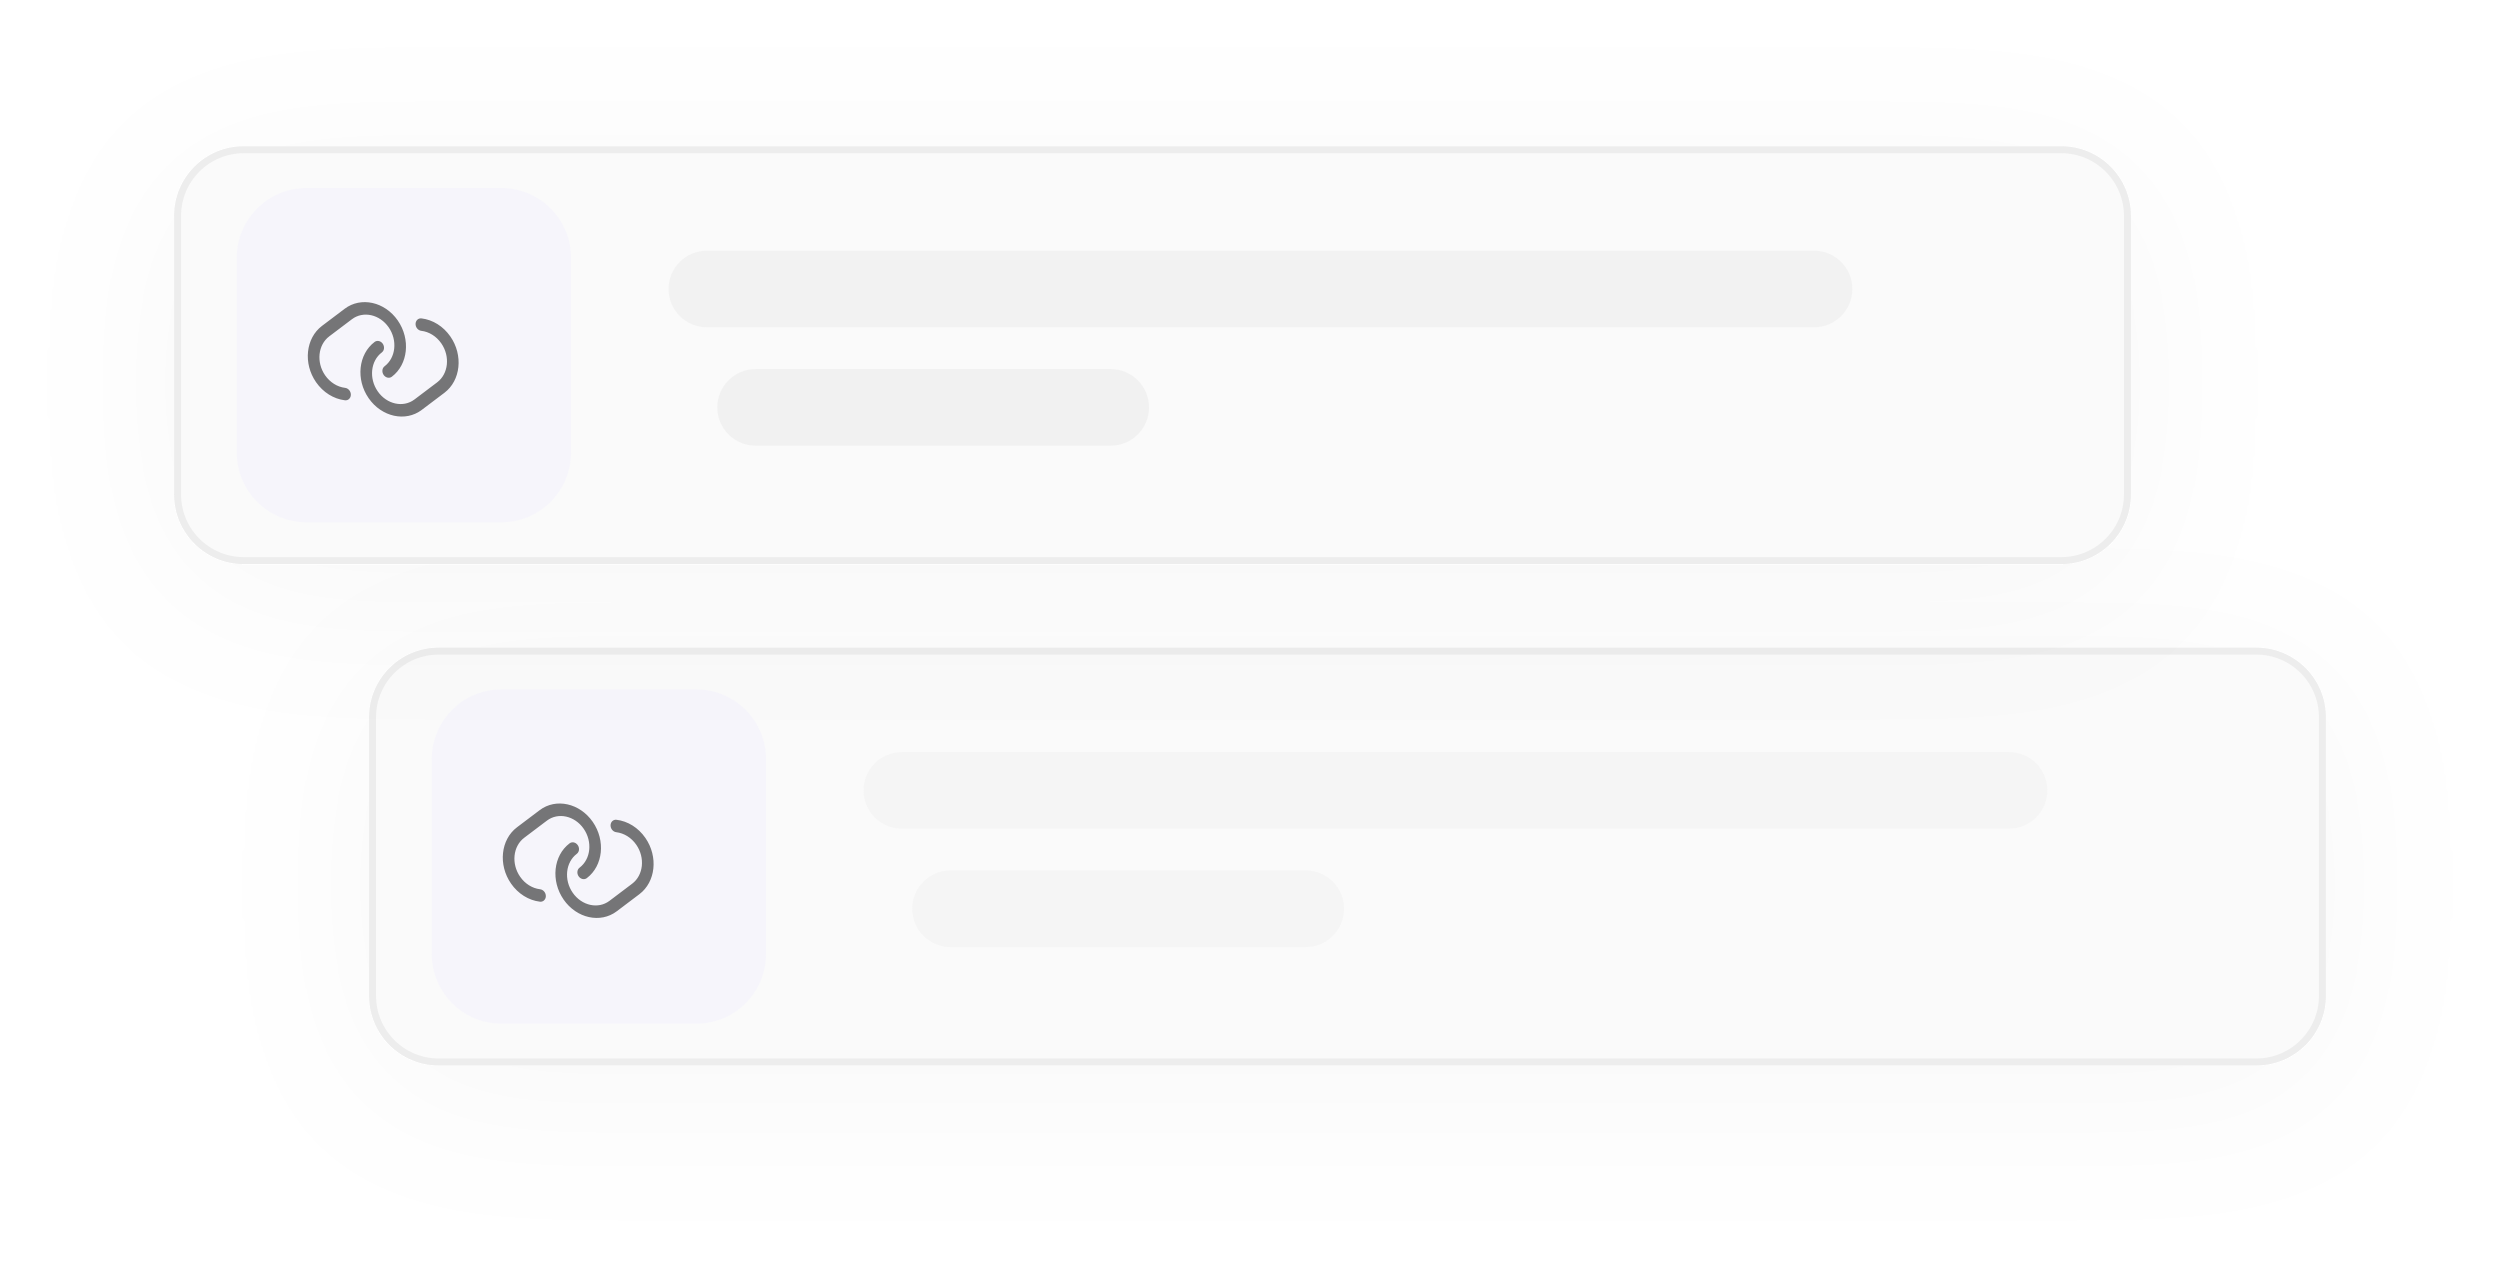
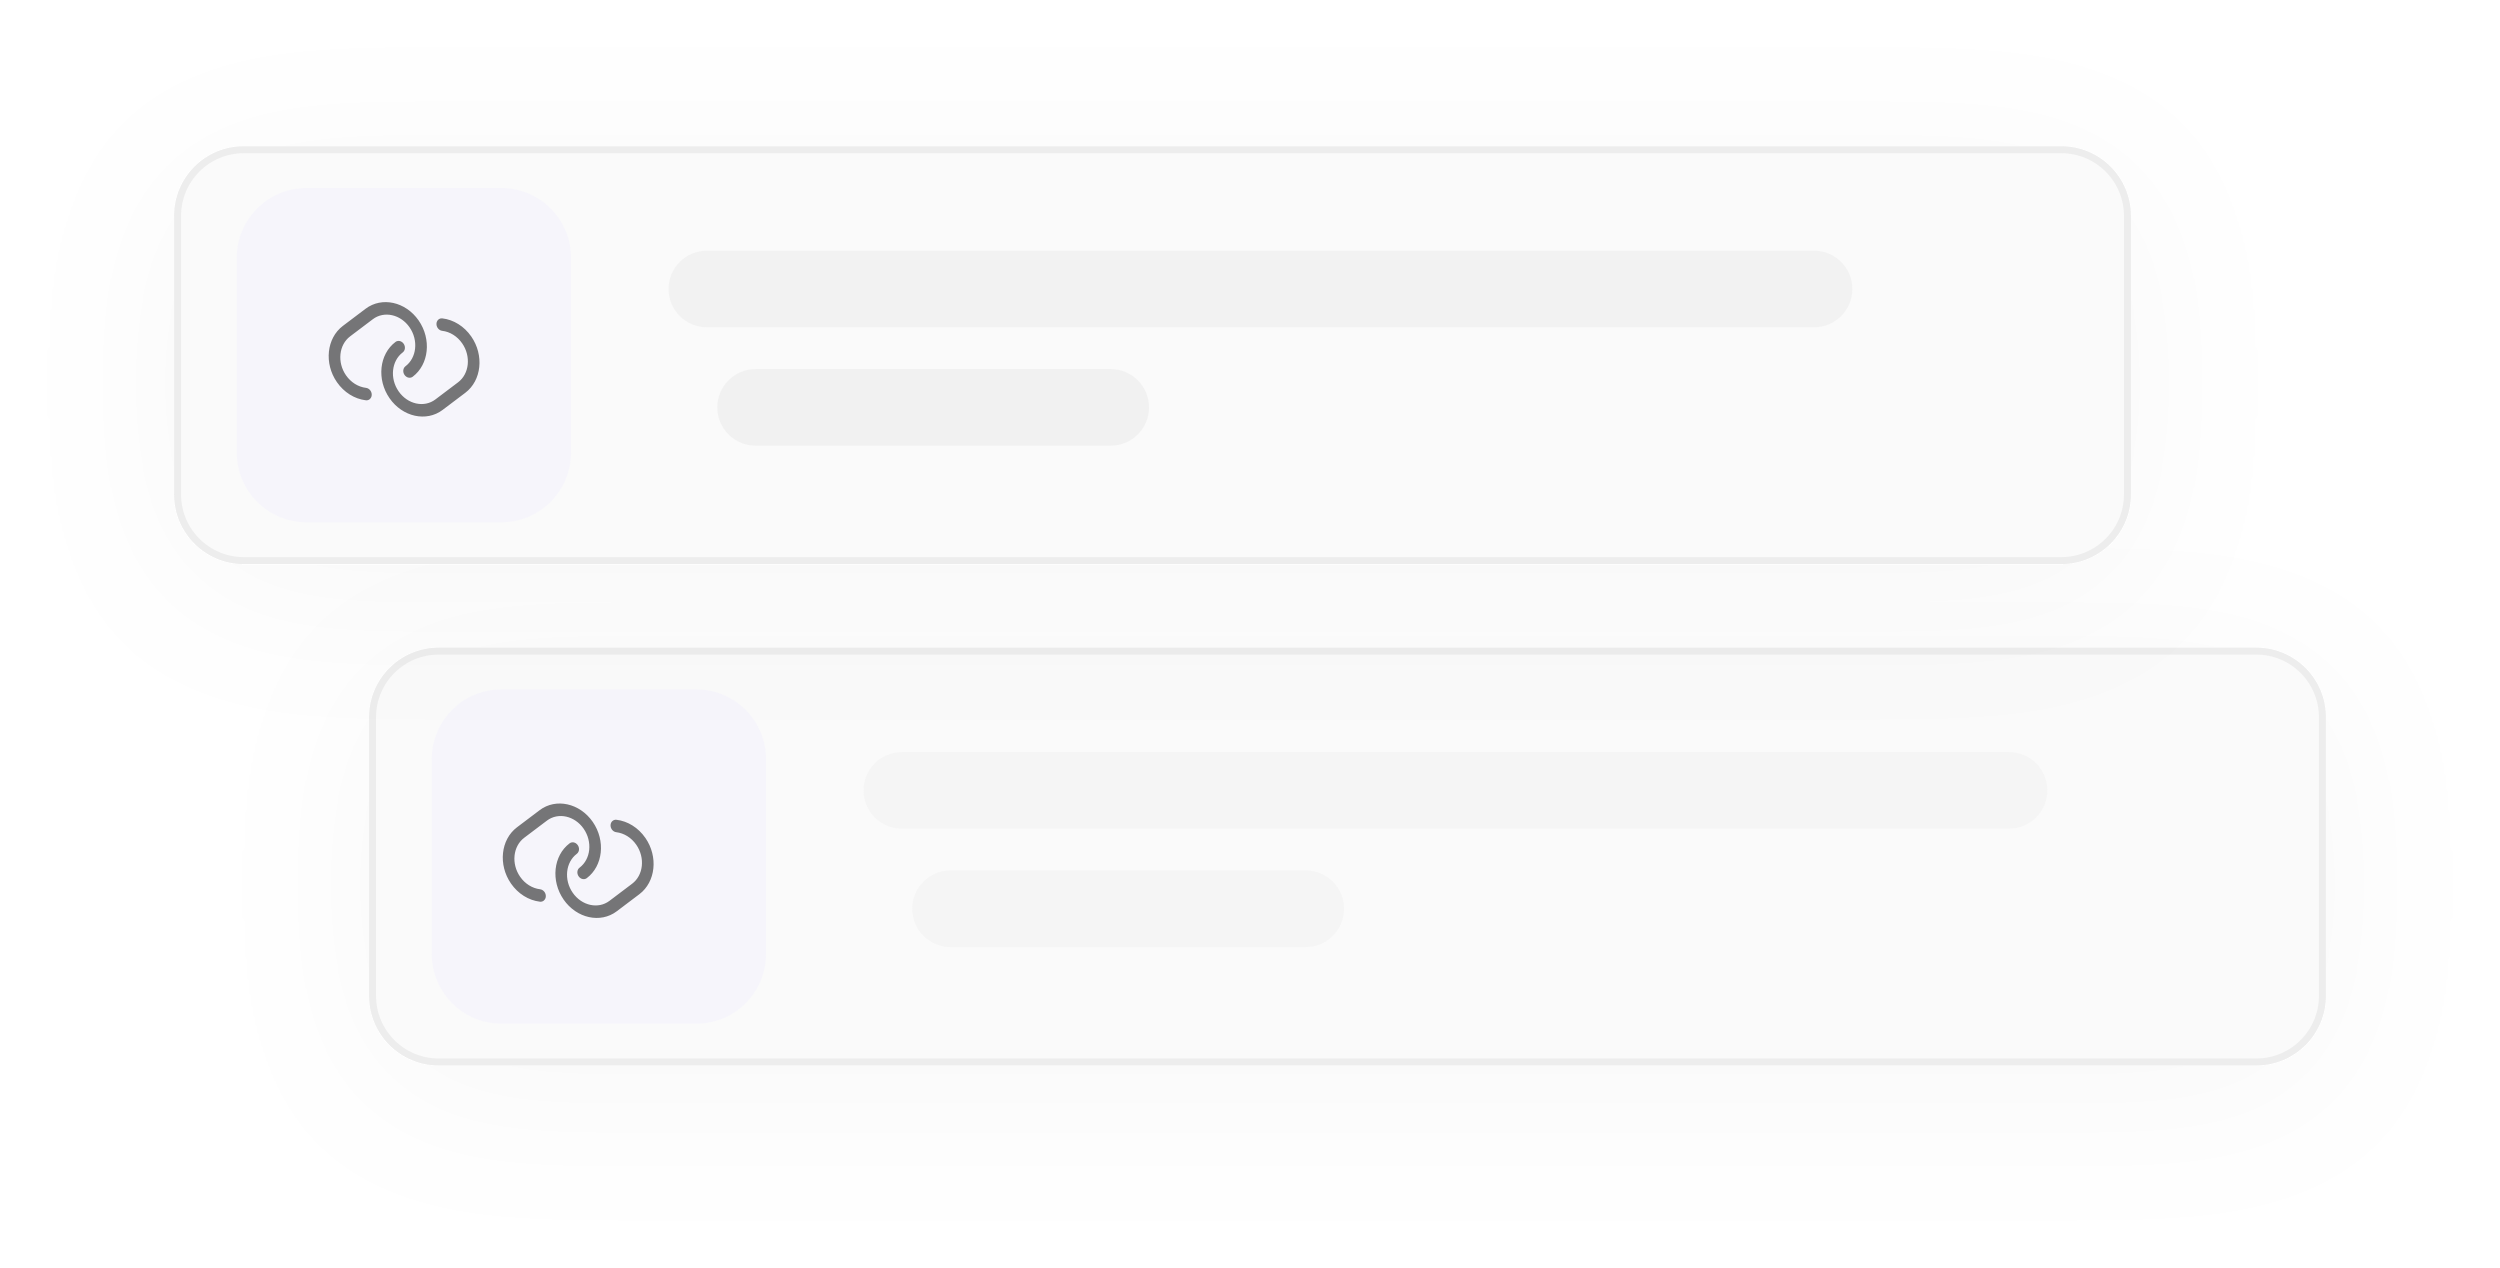
<svg xmlns="http://www.w3.org/2000/svg" width="359" height="182" fill="none">
-   <g filter="url(#A)">
-     <rect x="53" y="93" width="281" height="60" rx="10" fill="#fafafa" />
-     <rect x="53.5" y="93.5" width="280" height="59" rx="9.5" stroke="#d9d9d9" stroke-opacity=".39" />
-     <rect x="124" y="108" width="170" height="11" rx="5.5" fill="#e9e9e9" fill-opacity=".3" />
-     <rect x="131" y="125" width="62" height="11" rx="5.5" fill="#d9d9d9" fill-opacity=".15" />
-     <rect x="62" y="99" width="48" height="48" rx="10" fill="#eae6ff" fill-opacity=".26" />
-     <path d="M92.674 120.322c1.866 2.691 1.483 6.316-.854 8.08l-3.26 2.462c-2.337 1.764-5.755 1.01-7.621-1.681s-1.483-6.316.854-8.081c.36-.271.885-.156 1.172.259s.228.971-.131 1.243c-1.617 1.221-1.883 3.731-.591 5.594s3.659 2.385 5.276 1.164l3.26-2.462c1.618-1.221 1.883-3.731.591-5.594-.702-1.012-1.749-1.668-2.874-1.801-.461-.055-.828-.498-.82-.991s.388-.847.848-.795c1.625.192 3.138 1.141 4.151 2.603zm-15.112 7.376c-1.125-.133-2.173-.79-2.874-1.802-1.291-1.863-1.026-4.373.591-5.594l3.26-2.462c1.617-1.221 3.985-.699 5.276 1.164s1.026 4.373-.591 5.594c-.36.272-.419.828-.131 1.243s.813.531 1.172.259c2.337-1.765 2.72-5.39.854-8.081s-5.285-3.445-7.621-1.681l-3.26 2.462c-2.337 1.764-2.72 5.39-.854 8.081 1.013 1.461 2.526 2.41 4.151 2.602a.74.74 0 0 0 .534-.141.82.82 0 0 0 .314-.652c.008-.493-.36-.937-.82-.991v-.001z" fill="#3f3f3f" fill-opacity=".7" />
+   <g filter="url(#a)">
+     <rect width="281" height="60" x="53" y="93" fill="#FAFAFA" rx="10" />
+     <rect width="280" height="59" x="53.5" y="93.5" stroke="#D9D9D9" stroke-opacity=".39" rx="9.5" />
+     <rect width="170" height="11" x="124" y="108" fill="#E9E9E9" fill-opacity=".3" rx="5.5" />
+     <rect width="62" height="11" x="131" y="125" fill="#D9D9D9" fill-opacity=".15" rx="5.5" />
+     <rect width="48" height="48" x="62" y="99" fill="#EAE6FF" fill-opacity=".26" rx="10" />
+     <path fill="#3F3F3F" fill-opacity=".7" d="M92.674 120.322c1.865 2.691 1.482 6.316-.854 8.08l-3.26 2.462c-2.337 1.764-5.755 1.01-7.621-1.681s-1.483-6.316.854-8.081c.36-.271.884-.156 1.172.259s.229.971-.131 1.243c-1.617 1.221-1.883 3.731-.591 5.594 1.291 1.863 3.659 2.385 5.276 1.164l3.26-2.462c1.617-1.221 1.882-3.731.59-5.594-.7-1.012-1.749-1.668-2.874-1.801-.46-.055-.828-.498-.82-.991s.388-.847.848-.795c1.624.192 3.137 1.141 4.15 2.603m-15.112 7.376zc-1.125-.132-2.173-.789-2.875-1.801-1.291-1.863-1.026-4.373.592-5.594l3.26-2.462c1.617-1.221 3.984-.699 5.275 1.164s1.027 4.373-.59 5.594c-.36.272-.42.828-.132 1.243s.812.531 1.172.259c2.337-1.765 2.72-5.39.854-8.081-1.865-2.691-5.284-3.445-7.62-1.681l-3.26 2.462c-2.337 1.764-2.72 5.39-.855 8.081 1.014 1.461 2.526 2.41 4.152 2.602a.74.74 0 0 0 .533-.141.82.82 0 0 0 .314-.652c.008-.493-.36-.937-.82-.991z" />
  </g>
-   <g filter="url(#B)">
-     <rect x="25" y="21" width="281" height="60" rx="10" fill="#fafafa" />
-     <rect x="25.5" y="21.5" width="280" height="59" rx="9.5" stroke="#d9d9d9" stroke-opacity=".39" />
-     <rect x="96" y="36" width="170" height="11" rx="5.5" fill="#e9e9e9" fill-opacity=".45" />
-     <rect x="103" y="53" width="62" height="11" rx="5.5" fill="#d9d9d9" fill-opacity=".25" />
-     <rect x="34" y="27" width="48" height="48" rx="10" fill="#eae6ff" fill-opacity=".26" />
-     <path d="M64.674 48.322c1.866 2.691 1.483 6.316-.854 8.081l-3.26 2.462c-2.337 1.764-5.756 1.01-7.621-1.681s-1.482-6.316.854-8.081c.36-.272.885-.157 1.172.259s.228.971-.131 1.243c-1.617 1.221-1.883 3.731-.591 5.594s3.659 2.385 5.276 1.164l3.26-2.462c1.617-1.221 1.883-3.731.591-5.594-.702-1.012-1.749-1.668-2.875-1.801-.461-.055-.828-.498-.82-.991s.388-.846.848-.794c1.625.192 3.138 1.14 4.151 2.602zm-15.112 7.376c-1.125-.133-2.173-.79-2.875-1.802-1.291-1.863-1.026-4.373.591-5.594l3.26-2.462c1.617-1.221 3.985-.699 5.276 1.164s1.026 4.373-.591 5.594c-.36.272-.419.828-.131 1.243s.813.53 1.172.259c2.337-1.764 2.72-5.39.854-8.081s-5.285-3.445-7.621-1.681l-3.26 2.461c-2.336 1.764-2.72 5.39-.854 8.081 1.013 1.461 2.526 2.41 4.151 2.602.202.023.388-.031.534-.141a.82.82 0 0 0 .314-.652c.008-.493-.36-.937-.82-.991v-.001z" fill="#3f3f3f" fill-opacity=".7" />
+   <g filter="url(#b)">
+     <rect width="281" height="60" x="25" y="21" fill="#FAFAFA" rx="10" />
+     <rect width="280" height="59" x="25.5" y="21.5" stroke="#D9D9D9" stroke-opacity=".39" rx="9.5" />
+     <rect width="170" height="11" x="96" y="36" fill="#E9E9E9" fill-opacity=".45" rx="5.5" />
+     <rect width="62" height="11" x="103" y="53" fill="#D9D9D9" fill-opacity=".25" rx="5.5" />
+     <rect width="48" height="48" x="34" y="27" fill="#EAE6FF" fill-opacity=".26" rx="10" />
+     <path fill="#3F3F3F" fill-opacity=".7" d="M67.674 48.322c1.865 2.69 1.482 6.316-.854 8.08l-3.26 2.462c-2.337 1.764-5.756 1.01-7.621-1.68-1.866-2.692-1.483-6.317.854-8.082.36-.271.885-.156 1.172.259.288.415.229.971-.131 1.243-1.617 1.221-1.883 3.732-.591 5.594 1.291 1.863 3.658 2.385 5.276 1.164l3.26-2.462c1.617-1.22 1.882-3.73.59-5.594-.7-1.012-1.749-1.668-2.874-1.801-.46-.055-.828-.498-.82-.991s.388-.847.848-.795c1.624.192 3.137 1.14 4.15 2.602m-15.112 7.376c-1.125-.133-2.173-.79-2.875-1.802-1.291-1.863-1.026-4.373.592-5.594l3.26-2.462c1.617-1.221 3.984-.7 5.275 1.164s1.027 4.373-.59 5.594c-.36.272-.42.828-.132 1.243s.812.53 1.172.259c2.337-1.764 2.72-5.39.854-8.08-1.865-2.692-5.284-3.446-7.62-1.681l-3.26 2.461c-2.337 1.764-2.72 5.39-.855 8.08 1.014 1.462 2.526 2.41 4.152 2.603a.74.74 0 0 0 .533-.141.82.82 0 0 0 .314-.652c.008-.493-.36-.937-.82-.991z" />
  </g>
  <defs>
-     <filter id="A" x="28" y="72" width="331" height="110" filterUnits="userSpaceOnUse" color-interpolation-filters="sRGB">
-       <feFlood flood-opacity="0" result="A" />
-       <feColorMatrix in="SourceAlpha" values="0 0 0 0 0 0 0 0 0 0 0 0 0 0 0 0 0 0 127 0" result="B" />
+     <filter id="a" width="331" height="110" x="28" y="72" color-interpolation-filters="sRGB" filterUnits="userSpaceOnUse">
+       <feFlood flood-opacity="0" result="BackgroundImageFix" />
+       <feColorMatrix in="SourceAlpha" result="hardAlpha" values="0 0 0 0 0 0 0 0 0 0 0 0 0 0 0 0 0 0 127 0" />
      <feOffset dy="4" />
      <feGaussianBlur stdDeviation="12.5" />
-       <feComposite in2="B" operator="out" />
+       <feComposite in2="hardAlpha" operator="out" />
      <feColorMatrix values="0 0 0 0 0 0 0 0 0 0 0 0 0 0 0 0 0 0 0.03 0" />
-       <feBlend in2="A" />
-       <feBlend in="SourceGraphic" />
+       <feBlend in2="BackgroundImageFix" result="effect1_dropShadow_169_19" />
+       <feBlend in="SourceGraphic" in2="effect1_dropShadow_169_19" result="shape" />
    </filter>
-     <filter id="B" x="0" y="0" width="331" height="110" filterUnits="userSpaceOnUse" color-interpolation-filters="sRGB">
-       <feFlood flood-opacity="0" result="A" />
-       <feColorMatrix in="SourceAlpha" values="0 0 0 0 0 0 0 0 0 0 0 0 0 0 0 0 0 0 127 0" result="B" />
+     <filter id="b" width="331" height="110" x="0" y="0" color-interpolation-filters="sRGB" filterUnits="userSpaceOnUse">
+       <feFlood flood-opacity="0" result="BackgroundImageFix" />
+       <feColorMatrix in="SourceAlpha" result="hardAlpha" values="0 0 0 0 0 0 0 0 0 0 0 0 0 0 0 0 0 0 127 0" />
      <feOffset dy="4" />
      <feGaussianBlur stdDeviation="12.5" />
-       <feComposite in2="B" operator="out" />
+       <feComposite in2="hardAlpha" operator="out" />
      <feColorMatrix values="0 0 0 0 0 0 0 0 0 0 0 0 0 0 0 0 0 0 0.03 0" />
-       <feBlend in2="A" />
-       <feBlend in="SourceGraphic" />
+       <feBlend in2="BackgroundImageFix" result="effect1_dropShadow_169_19" />
+       <feBlend in="SourceGraphic" in2="effect1_dropShadow_169_19" result="shape" />
    </filter>
  </defs>
</svg>
